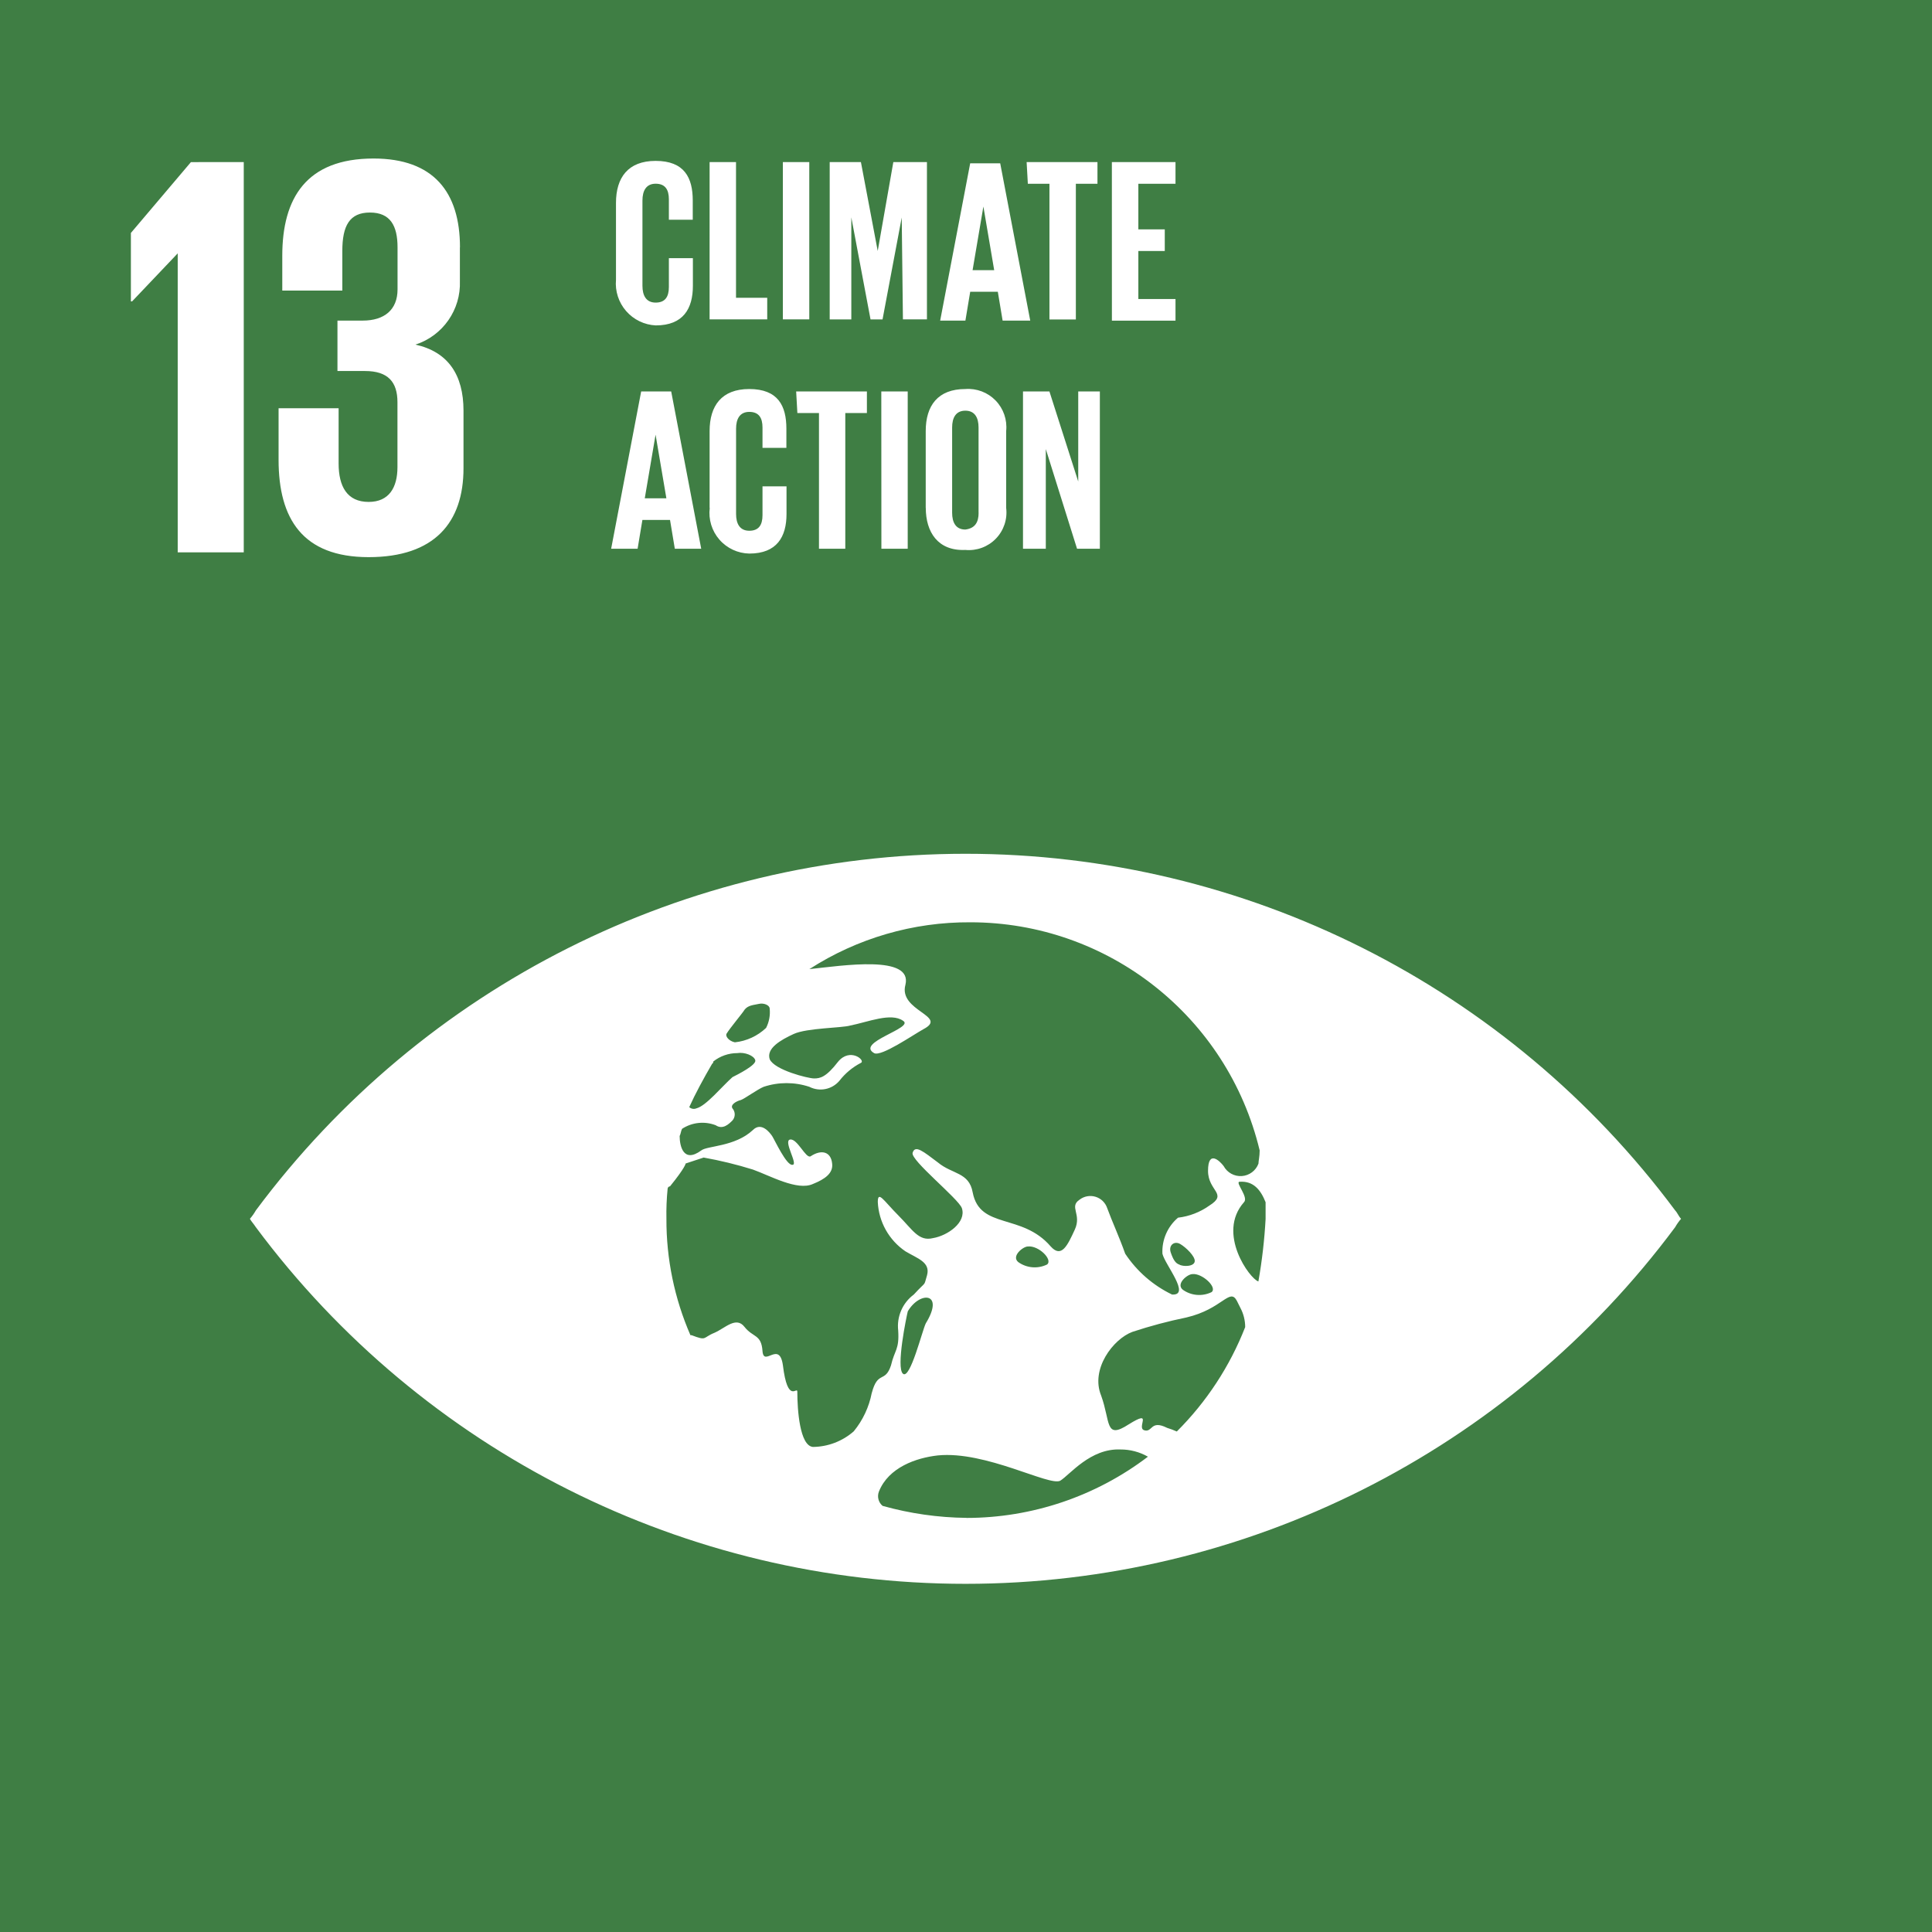
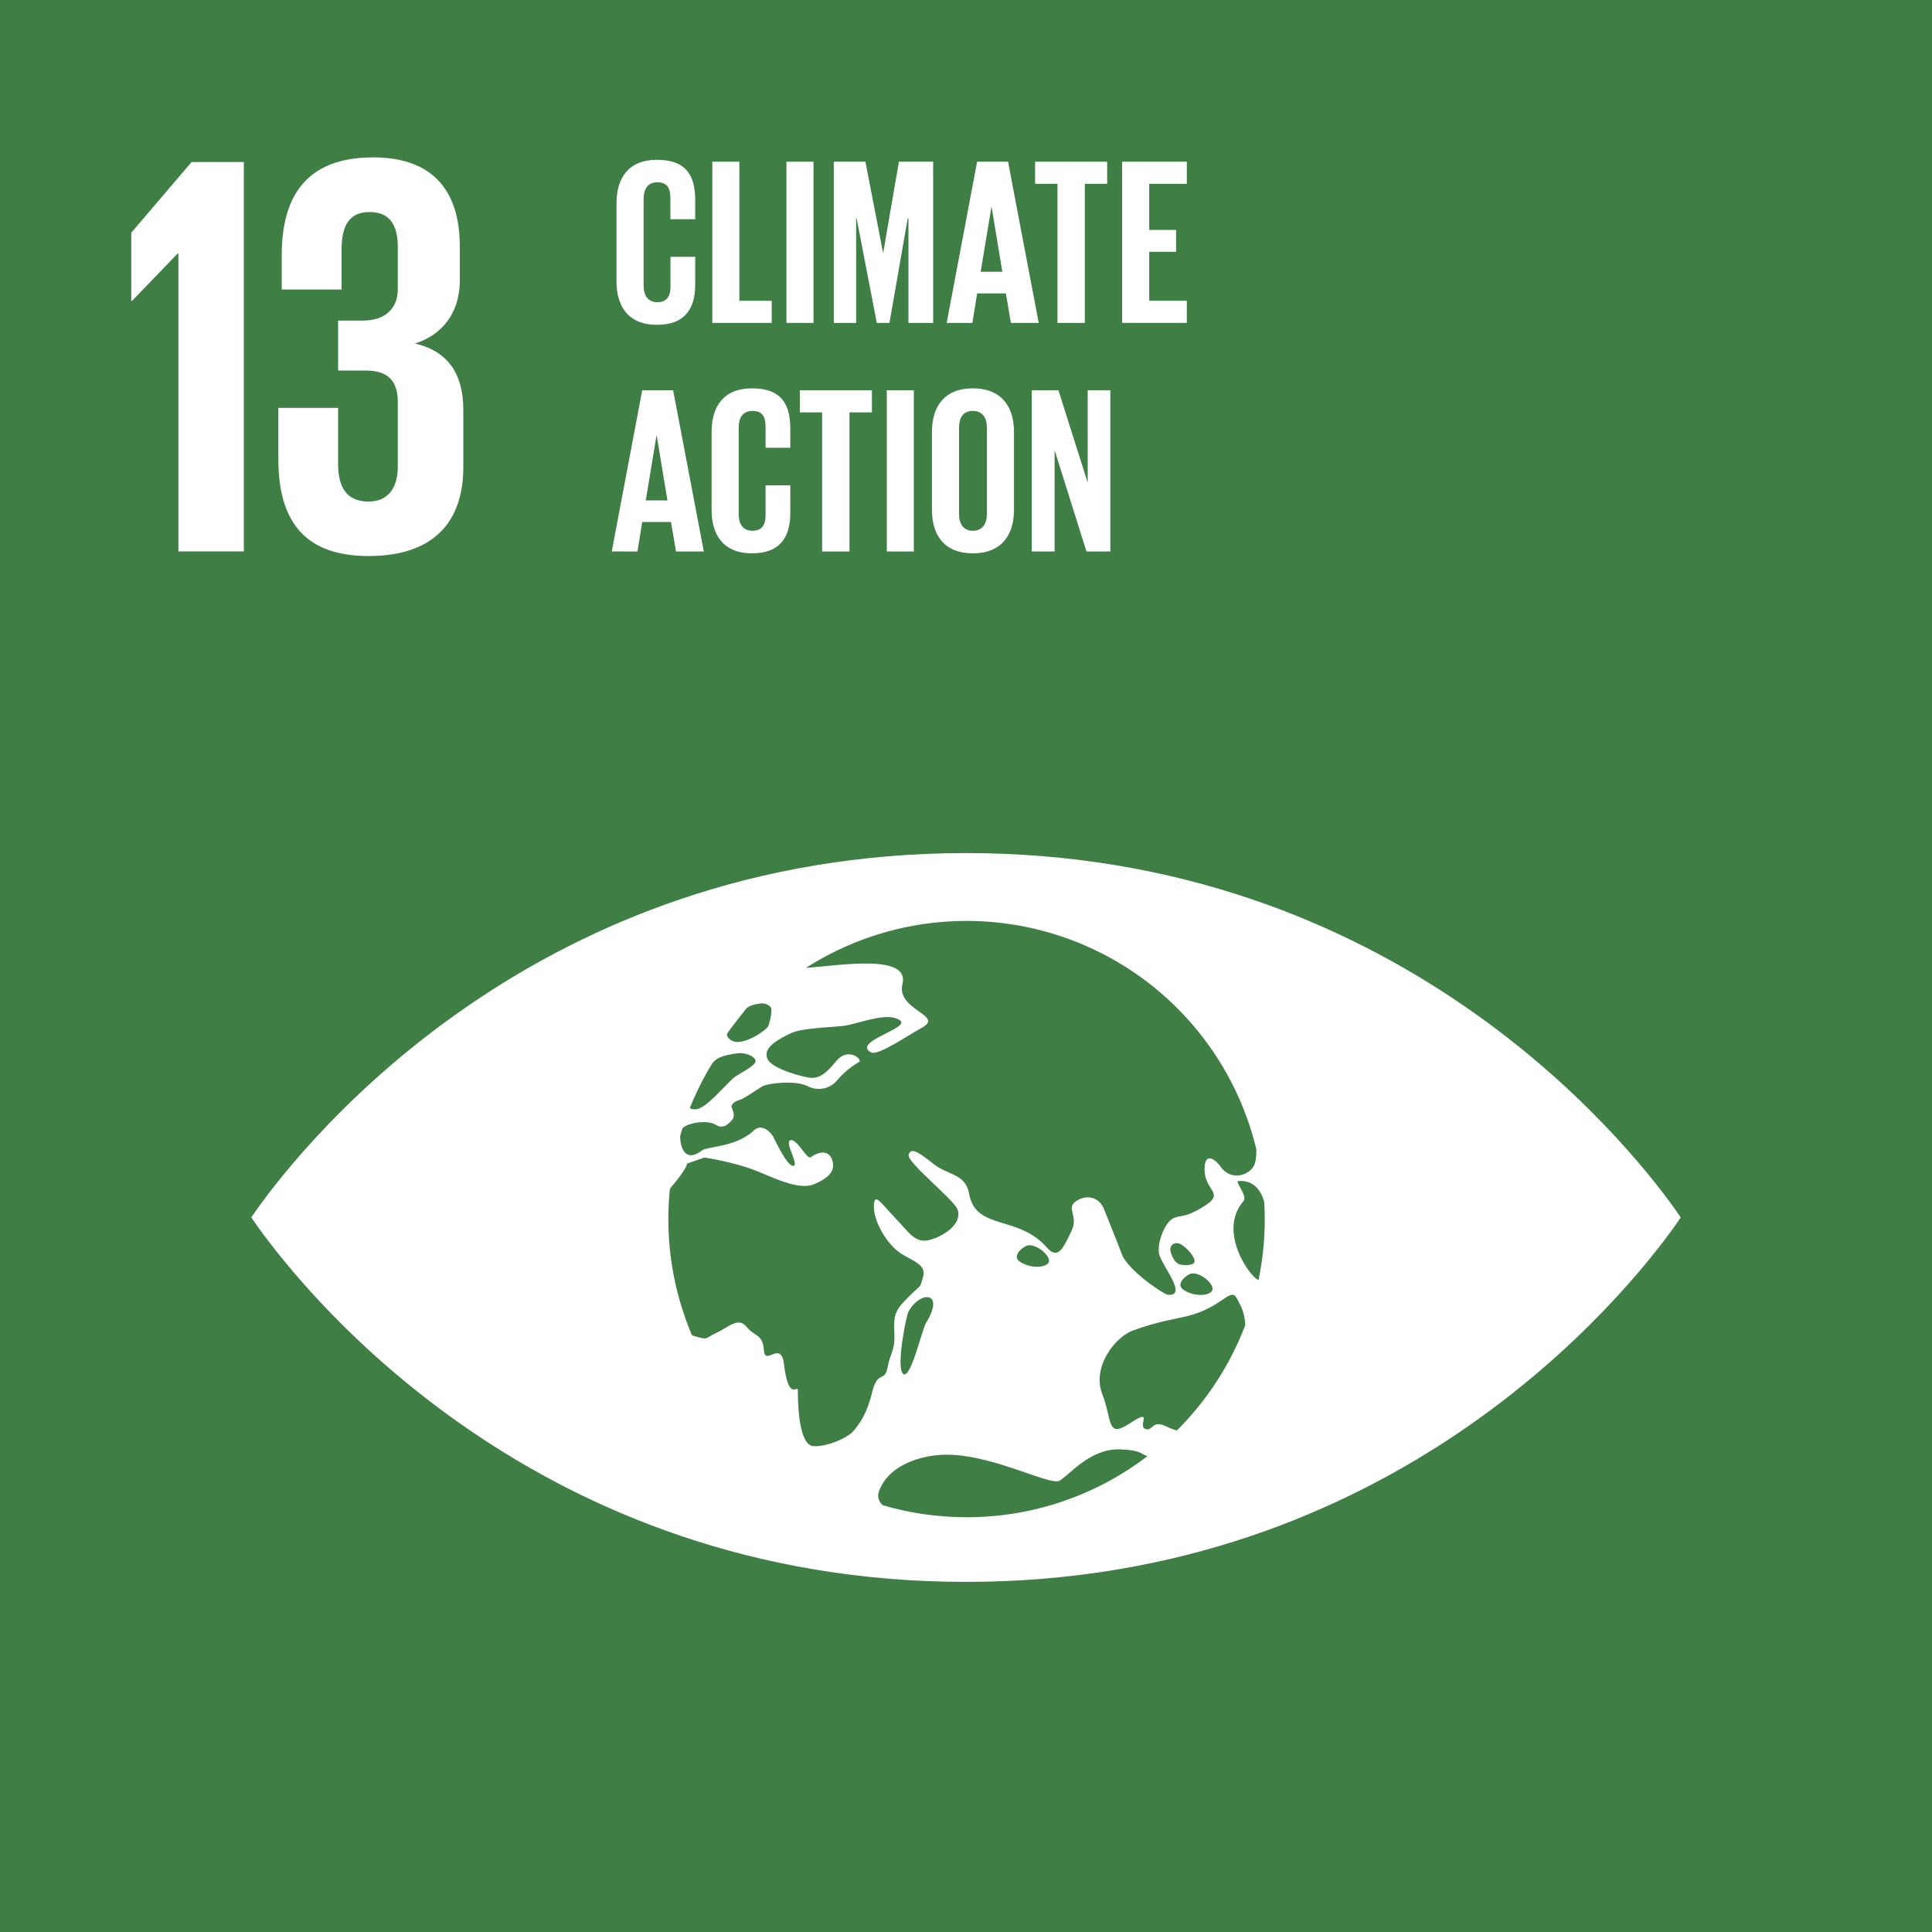
- <svg xmlns="http://www.w3.org/2000/svg" id="_13" data-name="13" width="130" height="130" viewBox="0 0 130 130">
-   <path id="Path_630" data-name="Path 630" d="M83.8,541.9h130v130H83.8Z" transform="translate(-83.8 -541.9)" fill="#3f7e44" />
-   <path id="Path_631" data-name="Path 631" d="M102.295,555.342V581.6H97.851V561.483l-3.07,3.232H94.7v-4.605l4.04-4.767Zm14.543,5.737v2.262a4.326,4.326,0,0,1-2.989,4.282c2.181.485,3.232,2.02,3.232,4.444v3.878c0,3.636-1.939,5.979-6.383,5.979s-6.06-2.586-6.06-6.544v-3.474h4.04v3.717c0,1.535.566,2.585,2.02,2.585,1.374,0,1.939-.97,1.939-2.343V571.5c0-1.374-.646-2.1-2.181-2.1H108.6v-3.393h1.7c1.454,0,2.343-.727,2.343-2.1v-2.828c0-1.454-.485-2.343-1.858-2.343s-1.858.889-1.858,2.586v2.666h-4.04v-2.343c0-3.878,1.616-6.544,6.14-6.544,4.04,0,5.817,2.262,5.817,5.979m81.765,64.8a59.507,59.507,0,0,0-95.5,0,3.421,3.421,0,0,1-.4.565c.081.162.242.323.4.566a59.507,59.507,0,0,0,95.5,0,3.424,3.424,0,0,1,.4-.566c-.162-.162-.242-.4-.4-.565M134.775,614c.242-.4,1.131-1.454,1.212-1.616.242-.323.646-.323.97-.4s.727.081.727.323a2.325,2.325,0,0,1-.242,1.293,3.608,3.608,0,0,1-2.1.97c-.4-.081-.646-.4-.566-.566m-.97,2.02c.081-.081.081-.081.081-.162a2.6,2.6,0,0,1,1.616-.566c.485-.081,1.131.162,1.212.485s-1.212.969-1.535,1.131c-.727.646-1.777,1.939-2.424,2.1a.453.453,0,0,1-.485-.081c.4-.889.97-1.939,1.535-2.909m10.746,22.138a5.812,5.812,0,0,1-1.212,2.586,4.226,4.226,0,0,1-2.747,1.05c-.889-.081-1.05-2.5-1.05-3.717,0-.4-.646.889-.97-1.777-.242-1.7-1.293.162-1.374-.97s-.646-.889-1.212-1.616-1.293.081-2.02.4c-.808.323-.485.565-1.535.162h-.081a19.427,19.427,0,0,1-1.616-7.837,16.887,16.887,0,0,1,.081-2.02.174.174,0,0,1,.162-.162c1.05-1.293,1.05-1.535,1.05-1.535l1.212-.4a27.246,27.246,0,0,1,3.313.808c1.131.4,2.989,1.454,4.04.97.808-.323,1.374-.727,1.293-1.374-.081-.808-.727-.97-1.454-.485-.323.162-.889-1.212-1.374-1.131s.566,1.7.162,1.7c-.4.081-1.212-1.7-1.374-1.939s-.727-.97-1.293-.4c-1.212,1.131-3.07,1.05-3.474,1.373-1.212.889-1.454-.323-1.454-.97.081-.162.081-.323.162-.485a2.5,2.5,0,0,1,2.262-.242c.485.323.889-.081,1.131-.323a.614.614,0,0,0,0-.808c-.162-.242.242-.485.566-.566.242-.081,1.131-.727,1.535-.889a4.893,4.893,0,0,1,3.07,0,1.658,1.658,0,0,0,2.02-.4,4.365,4.365,0,0,1,1.454-1.212c.323-.162-.727-1.05-1.535-.081-.808,1.05-1.212,1.131-1.616,1.131s-2.666-.566-2.989-1.293c-.242-.727.727-1.293,1.616-1.7s3.232-.4,3.8-.566c1.212-.242,2.747-.889,3.555-.323.808.485-3.232,1.454-1.939,2.182.485.242,2.585-1.212,3.313-1.616,1.7-.889-1.7-1.212-1.212-2.99.485-2.02-4.2-1.293-6.464-1.05a19.775,19.775,0,0,1,10.827-3.151,20.019,20.019,0,0,1,19.472,15.351c0,.4-.081.727-.081.889a1.29,1.29,0,0,1-2.343.162c-.242-.323-1.05-1.131-1.05.323,0,1.374,1.374,1.535.081,2.343a4.556,4.556,0,0,1-2.1.808,2.983,2.983,0,0,0-1.05,2.424c.162.727,1.939,2.828.646,2.747a7.886,7.886,0,0,1-3.151-2.747c-.4-1.131-.889-2.181-1.212-3.07a1.194,1.194,0,0,0-1.858-.566c-.727.485.162.97-.323,2.02s-.889,1.939-1.616,1.131c-1.939-2.262-4.767-1.131-5.252-3.636-.242-1.373-1.374-1.212-2.343-2.02-.97-.727-1.535-1.212-1.7-.646-.162.485,3.07,3.07,3.313,3.717.323.97-.97,1.858-1.939,2.02-.97.242-1.374-.566-2.343-1.535s-1.374-1.7-1.374-.889a4.255,4.255,0,0,0,1.858,3.313c.808.485,1.7.727,1.454,1.616-.242.808,0,.323-.889,1.293a2.641,2.641,0,0,0-1.05,2.424c.081,1.293-.242,1.293-.485,2.343-.4,1.212-.889.323-1.293,1.858m21.572-8c.646-.081,1.7.889,1.293,1.212a1.9,1.9,0,0,1-1.939-.162c-.485-.4.323-1.05.646-1.05m-.889-.646c-.242-.081-.4-.323-.566-.808s.242-.808.646-.566.97.808.97,1.131c0,.4-.808.4-1.05.242m-8.888,0a1.9,1.9,0,0,1-1.939-.162c-.485-.4.323-1.05.646-1.05.727-.081,1.7.889,1.293,1.212m-8.16,3.959c-.242.485-1.05,3.8-1.535,3.393s.242-3.878.323-4.2c.808-1.374,2.5-1.293,1.212.808m2.747,13.089a21.733,21.733,0,0,1-5.656-.808.852.852,0,0,1-.242-.97c.646-1.616,2.5-2.262,3.959-2.424,3.232-.323,7.514,2.1,8.241,1.7.646-.4,2.02-2.182,4.04-2.1a3.7,3.7,0,0,1,1.858.485,20.183,20.183,0,0,1-12.2,4.121m14.139-5.817a5.556,5.556,0,0,0-.646-.242c-1.131-.566-.97.323-1.535.162s.646-1.454-1.05-.4c-1.616,1.05-1.212-.162-1.858-1.939-.727-1.778.808-3.8,2.1-4.282a32.2,32.2,0,0,1,3.636-.97c2.424-.565,2.909-2.02,3.393-1.131l.242.485a2.754,2.754,0,0,1,.323,1.293,20.421,20.421,0,0,1-4.605,7.029m5.494-10.1c-.566-.162-2.828-3.232-.97-5.332.323-.323-.566-1.293-.323-1.374.97-.081,1.454.566,1.777,1.374v1.131a35.142,35.142,0,0,1-.485,4.2M127.341,563.26v-5.171c0-1.7.808-2.828,2.666-2.828,1.939,0,2.5,1.131,2.5,2.666v1.293H130.9v-1.373c0-.646-.242-1.05-.889-1.05s-.889.485-.889,1.131v5.737c0,.646.242,1.131.889,1.131s.889-.4.889-1.05v-1.939h1.616v1.858c0,1.535-.646,2.666-2.5,2.666A2.823,2.823,0,0,1,127.341,563.26Zm6.3-7.918h1.777v9.13h2.1v1.454h-3.878Zm4.929,0h1.778v10.584h-1.778Zm8,3.717-1.293,6.868h-.808l-1.293-6.868v6.868h-1.454V555.342h2.1l1.131,5.979,1.05-5.979h2.262v10.584h-1.616l-.081-6.868Zm2.585,6.948,2.02-10.584h2.02l2.02,10.584h-1.858l-.323-1.939h-1.858l-.323,1.939Zm2.181-3.393h1.454l-.727-4.282Zm3.636-7.272h4.767V556.8h-1.454v9.13h-1.777V556.8h-1.454l-.081-1.454Zm5.736,0h4.282V556.8h-2.5v3.07h1.778v1.454h-1.778v3.232h2.5v1.454H160.71Zm-33.692,26.016,2.02-10.584h2.02l2.02,10.584H131.3l-.323-1.939h-1.858l-.323,1.939h-1.778Zm2.262-3.393h1.454l-.727-4.282-.727,4.282Zm4.363.646v-5.171c0-1.7.808-2.828,2.666-2.828,1.939,0,2.5,1.131,2.5,2.666v1.293H137.2V573.2c0-.646-.242-1.05-.889-1.05s-.889.485-.889,1.131v5.736c0,.646.242,1.131.889,1.131s.889-.4.889-1.05v-1.939h1.616v1.858c0,1.535-.646,2.666-2.5,2.666a2.732,2.732,0,0,1-2.666-3.07Zm5.817-7.837h4.767v1.454h-1.454v9.13H141v-9.13h-1.454l-.081-1.454Zm5.736,0h1.777v10.584H145.2Zm2.989,7.837v-5.171c0-1.7.808-2.828,2.666-2.828a2.567,2.567,0,0,1,2.747,2.828v5.171a2.529,2.529,0,0,1-2.747,2.828C148.995,581.52,148.187,580.227,148.187,578.612Zm3.555.323V573.2c0-.646-.242-1.131-.889-1.131s-.889.485-.889,1.131v5.736c0,.646.242,1.131.889,1.131C151.5,579.985,151.742,579.581,151.742,578.935Zm4.525-4.282v6.706h-1.535V570.774h1.778l1.939,6.06v-6.06H159.9v10.584h-1.535Z" transform="translate(-85.893 -544.435)" fill="#fff" />
+ <svg xmlns="http://www.w3.org/2000/svg" id="Layer_1" data-name="Layer 1" viewBox="0 0 1000 1000">
+   <defs>
+     <style>
+       .cls-1 {
+         fill: #3f7e44;
+       }
+ 
+       .cls-2 {
+         fill: #fff;
+       }
+     </style>
+   </defs>
+   <rect class="cls-1" width="1000" height="1000" />
+   <polygon class="cls-2" points="126.22 83.88 126.22 285.42 92.33 285.42 92.33 131.15 92.03 131.15 68.26 155.82 67.95 155.82 67.95 120.44 99.16 83.88 126.22 83.88" />
+   <path class="cls-2" d="M238,127.59v17.53c0,16.93-9.21,28.23-23.18,32.7,16.94,3.86,25,15.75,25,34.18v29.73c0,27.93-14.86,46.07-49.05,46.07-34.49,0-46.69-19.62-46.69-50.24V211.11H175V240c0,11.89,4.15,19.6,15.76,19.6,10.39,0,15.14-7.42,15.14-18.13V208.14c0-10.71-4.75-16.35-16.63-16.35H175V165.93h12.79c11,0,18.11-5.66,18.11-16.35v-21.7c0-11-3.85-18.13-14.55-18.13s-14.56,7.13-14.56,19.61v20.51H145.83V132c0-29.73,12.19-50.54,47.27-50.54,31.22,0,44.89,17.55,44.89,46.09" />
+   <path class="cls-2" d="M867.09,626C840.74,589.09,721.56,441.55,500,441.55S159.32,589.09,132.93,626c-1.12,1.58-2.09,3-2.87,4.11.78,1.19,1.75,2.55,2.87,4.15C159.32,671.23,278.46,818.78,500,818.78S840.74,671.23,867.09,634.3c1.15-1.6,2.1-3,2.85-4.15q-1.12-1.74-2.85-4.11m-490.64-91.2c2-2.93,8.63-11.29,9.43-12.35,1.71-2.2,5.1-2.65,7.47-3.07s5.49.87,5.87,2.64-.91,8.63-2.07,9.81c-3.25,3.37-11.71,8.13-16.37,7.38-3.61-.55-5-3.34-4.33-4.41m-7.92,15.74c.35-.42.67-.76.8-.93,2.79-3.18,8.34-3.86,12.17-4.46s9,1.28,9.58,3.83-9.63,7.2-11.51,9c-5.33,4.91-13.67,14.91-18.55,16a5.86,5.86,0,0,1-4-.41,152.9,152.9,0,0,1,11.5-23m82.91,170.08c-3,11.8-6.5,16.05-9.48,19.77s-14,8.57-21,8.05-8-19.25-8-28.89c0-3.32-4.71,6.54-7.17-13.51-1.57-12.83-9.81,1.34-10.39-7.22s-4.7-6.84-9-12.18-9.68.52-15.7,3.22-3.52,4.06-12,1.38c-.22-.07-.33-.13-.54-.21A153.79,153.79,0,0,1,345.93,631c0-5.21.28-10.34.77-15.4a9.2,9.2,0,0,1,.95-1.44c8.16-9.66,8-11.92,8-11.92l9-3.12s14.42,2.22,25.28,6.31c8.95,3.35,23,10.94,31.23,7.6,5.93-2.44,10.56-5.68,10-10.61-.66-6.19-5.54-7.66-11.44-3.49-2.17,1.54-6.81-9.33-10.45-8.77s4.5,12.76,1.42,13.28-9.31-12.74-10.37-14.89-5.85-7.46-10.16-3.4c-9.1,8.65-23.88,8.12-26.85,10.35-9,6.76-11.42-2.23-11.22-7.7.36-1.25.73-2.51,1.13-3.75,2.95-3.25,13.54-4.33,17.18-1.91,4,2.67,6.86-.68,8.42-2.3s1-4.15,0-6.27,2-3.72,4.06-4.27,8.95-5.37,11.7-7,17-3.33,23.43-.13a12.42,12.42,0,0,0,15.41-3.11,41.24,41.24,0,0,1,11.19-9.33c2.24-1-5.51-8.27-11.87-.39s-9.63,8.56-12.63,8.56-20.82-4.44-23-10.07,5.58-9.84,12.15-13,24.57-3.09,29.17-4.13c9.35-2.05,21.31-6.75,27.33-2.65s-25.15,11.12-14.91,16.65c3.64,2,20.1-9.47,25.75-12.41,13.27-6.84-12.87-9.1-9.48-23,3.83-15.72-32.07-9.64-50-8.3a154.3,154.3,0,0,1,233.18,93.93,25.36,25.36,0,0,1-.75,7.15c-1.4,5.56-12,10.34-18.07,1.39-1.56-2.26-8.18-8.51-8,2.18s10.4,11.79.53,18.21-11.66,4.87-16.22,6.49-9,12.63-7.87,18.52,15.17,22,4.73,21.32c-2.45-.19-20.89-12.78-23.93-20.88-3.22-8.53-6.72-16.87-9.21-23.3s-9-8-14.54-4.27,1.53,7.51-2.42,15.55-6.76,15.19-12.55,8.56c-15.07-17.26-37-8.75-40.39-28-1.85-10.41-10.82-9.41-18.32-15.31s-11.73-9-13-4.81c-1.11,3.73,23.59,23.32,25.35,28.33,2.63,7.46-7.39,14-14.73,15.8s-10.52-4.11-17.72-11.61-10.33-12.82-10.83-6.94c-.72,8.49,6.83,21,14.15,25.62,6.25,3.95,13.25,5.74,11.22,12.16s0,2.8-7,9.72-8.34,9.19-7.83,18.8-2,10.19-3.51,18.2-5,1.08-8,12.83M617,659.12c5.18-.42,13,6.77,9.93,9.53s-10.81,1.74-14.72-1.32,2.45-8,4.79-8.21m-6.57-4.74c-1.66-.62-3.13-2.2-4.39-6s1.93-6,5-4.43,7.28,6.33,7.28,8.85-6.23,2.23-7.93,1.56m-68.11-.27c-3.05,2.72-10.85,1.72-14.75-1.32s2.46-8,4.78-8.21c5.19-.47,13,6.79,10,9.53m-63,30.65c-2.12,3.47-7.93,29.42-11.82,26.4s1.58-30.1,2.7-32.16c6.1-11.18,19.28-10.63,9.12,5.76m21,100.58a154.27,154.27,0,0,1-43.37-6.21,6.35,6.35,0,0,1-1.87-7.54c4.77-12.45,19-17.33,30.22-18.41,25-2.44,57.92,16.25,63.15,13.23s15.83-16.77,31.35-16.19c10.6.41,10.52,2.19,14.08,3.53a153.73,153.73,0,0,1-93.56,31.59m108.85-44.92a25.79,25.79,0,0,1-4.84-1.79c-8.43-4.29-7.42,2.56-11.56,1s4.67-11.15-7.77-3-9.05-1.26-14.45-15,6.22-29.43,16-33c13.41-4.85,21.73-5.84,28-7.39,18.54-4.63,22.46-15.63,25.82-8.94.64,1.25,1.25,2.45,1.81,3.57A24.37,24.37,0,0,1,644.51,686a154.48,154.48,0,0,1-35.38,54.44m42.28-77.91c-4.14-1.13-21.47-25.09-7.77-40.85,2.28-2.59-4.6-10.22-2.72-10.37,7.5-.58,11.48,4.07,13.45,10.77.15,3,.27,5.94.27,9a155.68,155.68,0,0,1-3.23,31.5" />
+   <path class="cls-2" d="M319.1,145.6V105.23c0-13,6.15-22.52,20.92-22.52,15.51,0,19.82,8.61,19.82,20.92v9.85H347v-11c0-5.17-1.72-8.12-6.77-8.12S333.13,98,333.13,103v44.8c0,5,2.09,8.61,7.14,8.61s6.77-3.2,6.77-8.12V132.92h12.8v14.4c0,11.94-4.92,20.8-19.82,20.8S319.1,158.52,319.1,145.6Z" />
+   <path class="cls-2" d="M368.69,83.69h14v72h16.74v11.45H368.69Z" />
+   <path class="cls-2" d="M407.07,83.69h14v83.45h-14Z" />
+   <path class="cls-2" d="M470.21,113h-.37l-9.47,54.15h-6.53L443.38,113h-.25v54.15H431.57V83.69h16.36l9.11,47h.13l8.12-47H483v83.45H470.21Z" />
+   <path class="cls-2" d="M490,167.14l15.76-83.45h16l15.88,83.45h-14.4l-2.59-15.27H505.77l-2.47,15.27Zm17.6-26.46h11.21l-5.54-33.48h-.13Z" />
+   <path class="cls-2" d="M535.77,83.69h37.3V95.14H561.5v72H547.34v-72H535.77Z" />
+   <path class="cls-2" d="M580.81,83.69h33.48V95.14H594.84V119h13.91v11.32H594.84v25.35h19.45v11.45H580.81Z" />
+   <path class="cls-2" d="M316.65,285.42,332.41,202h16l15.88,83.44h-14.4l-2.59-15.26H332.41l-2.47,15.26ZM334.25,259h11.21l-5.54-33.47h-.13Z" />
+   <path class="cls-2" d="M368.32,263.89V223.52c0-13.05,6.16-22.52,20.93-22.52,15.5,0,19.81,8.61,19.81,20.92v9.84h-12.8V220.81c0-5.17-1.72-8.12-6.77-8.12s-7.14,3.57-7.14,8.61v44.8c0,5,2.1,8.62,7.14,8.62s6.77-3.2,6.77-8.13V251.21h12.8v14.4c0,11.94-4.92,20.8-19.81,20.8S368.32,276.81,368.32,263.89Z" />
+   <path class="cls-2" d="M414,202h37.3v11.45H439.69v72H425.53v-72H414Z" />
+   <path class="cls-2" d="M459,202h14v83.44H459Z" />
+   <path class="cls-2" d="M482.37,263.89V223.52c0-13.05,6.41-22.52,21.17-22.52s21.3,9.47,21.3,22.52v40.37c0,12.92-6.41,22.52-21.3,22.52S482.37,276.81,482.37,263.89Zm28.44,2.21V221.3c0-5-2.22-8.61-7.27-8.61s-7.14,3.57-7.14,8.61v44.8c0,5,2.22,8.62,7.14,8.62S510.81,271.15,510.81,266.1Z" />
+   <path class="cls-2" d="M545.86,233v52.43H534.05V202h13.79L563,249.85V202h11.7v83.44H562.36Z" />
</svg>
